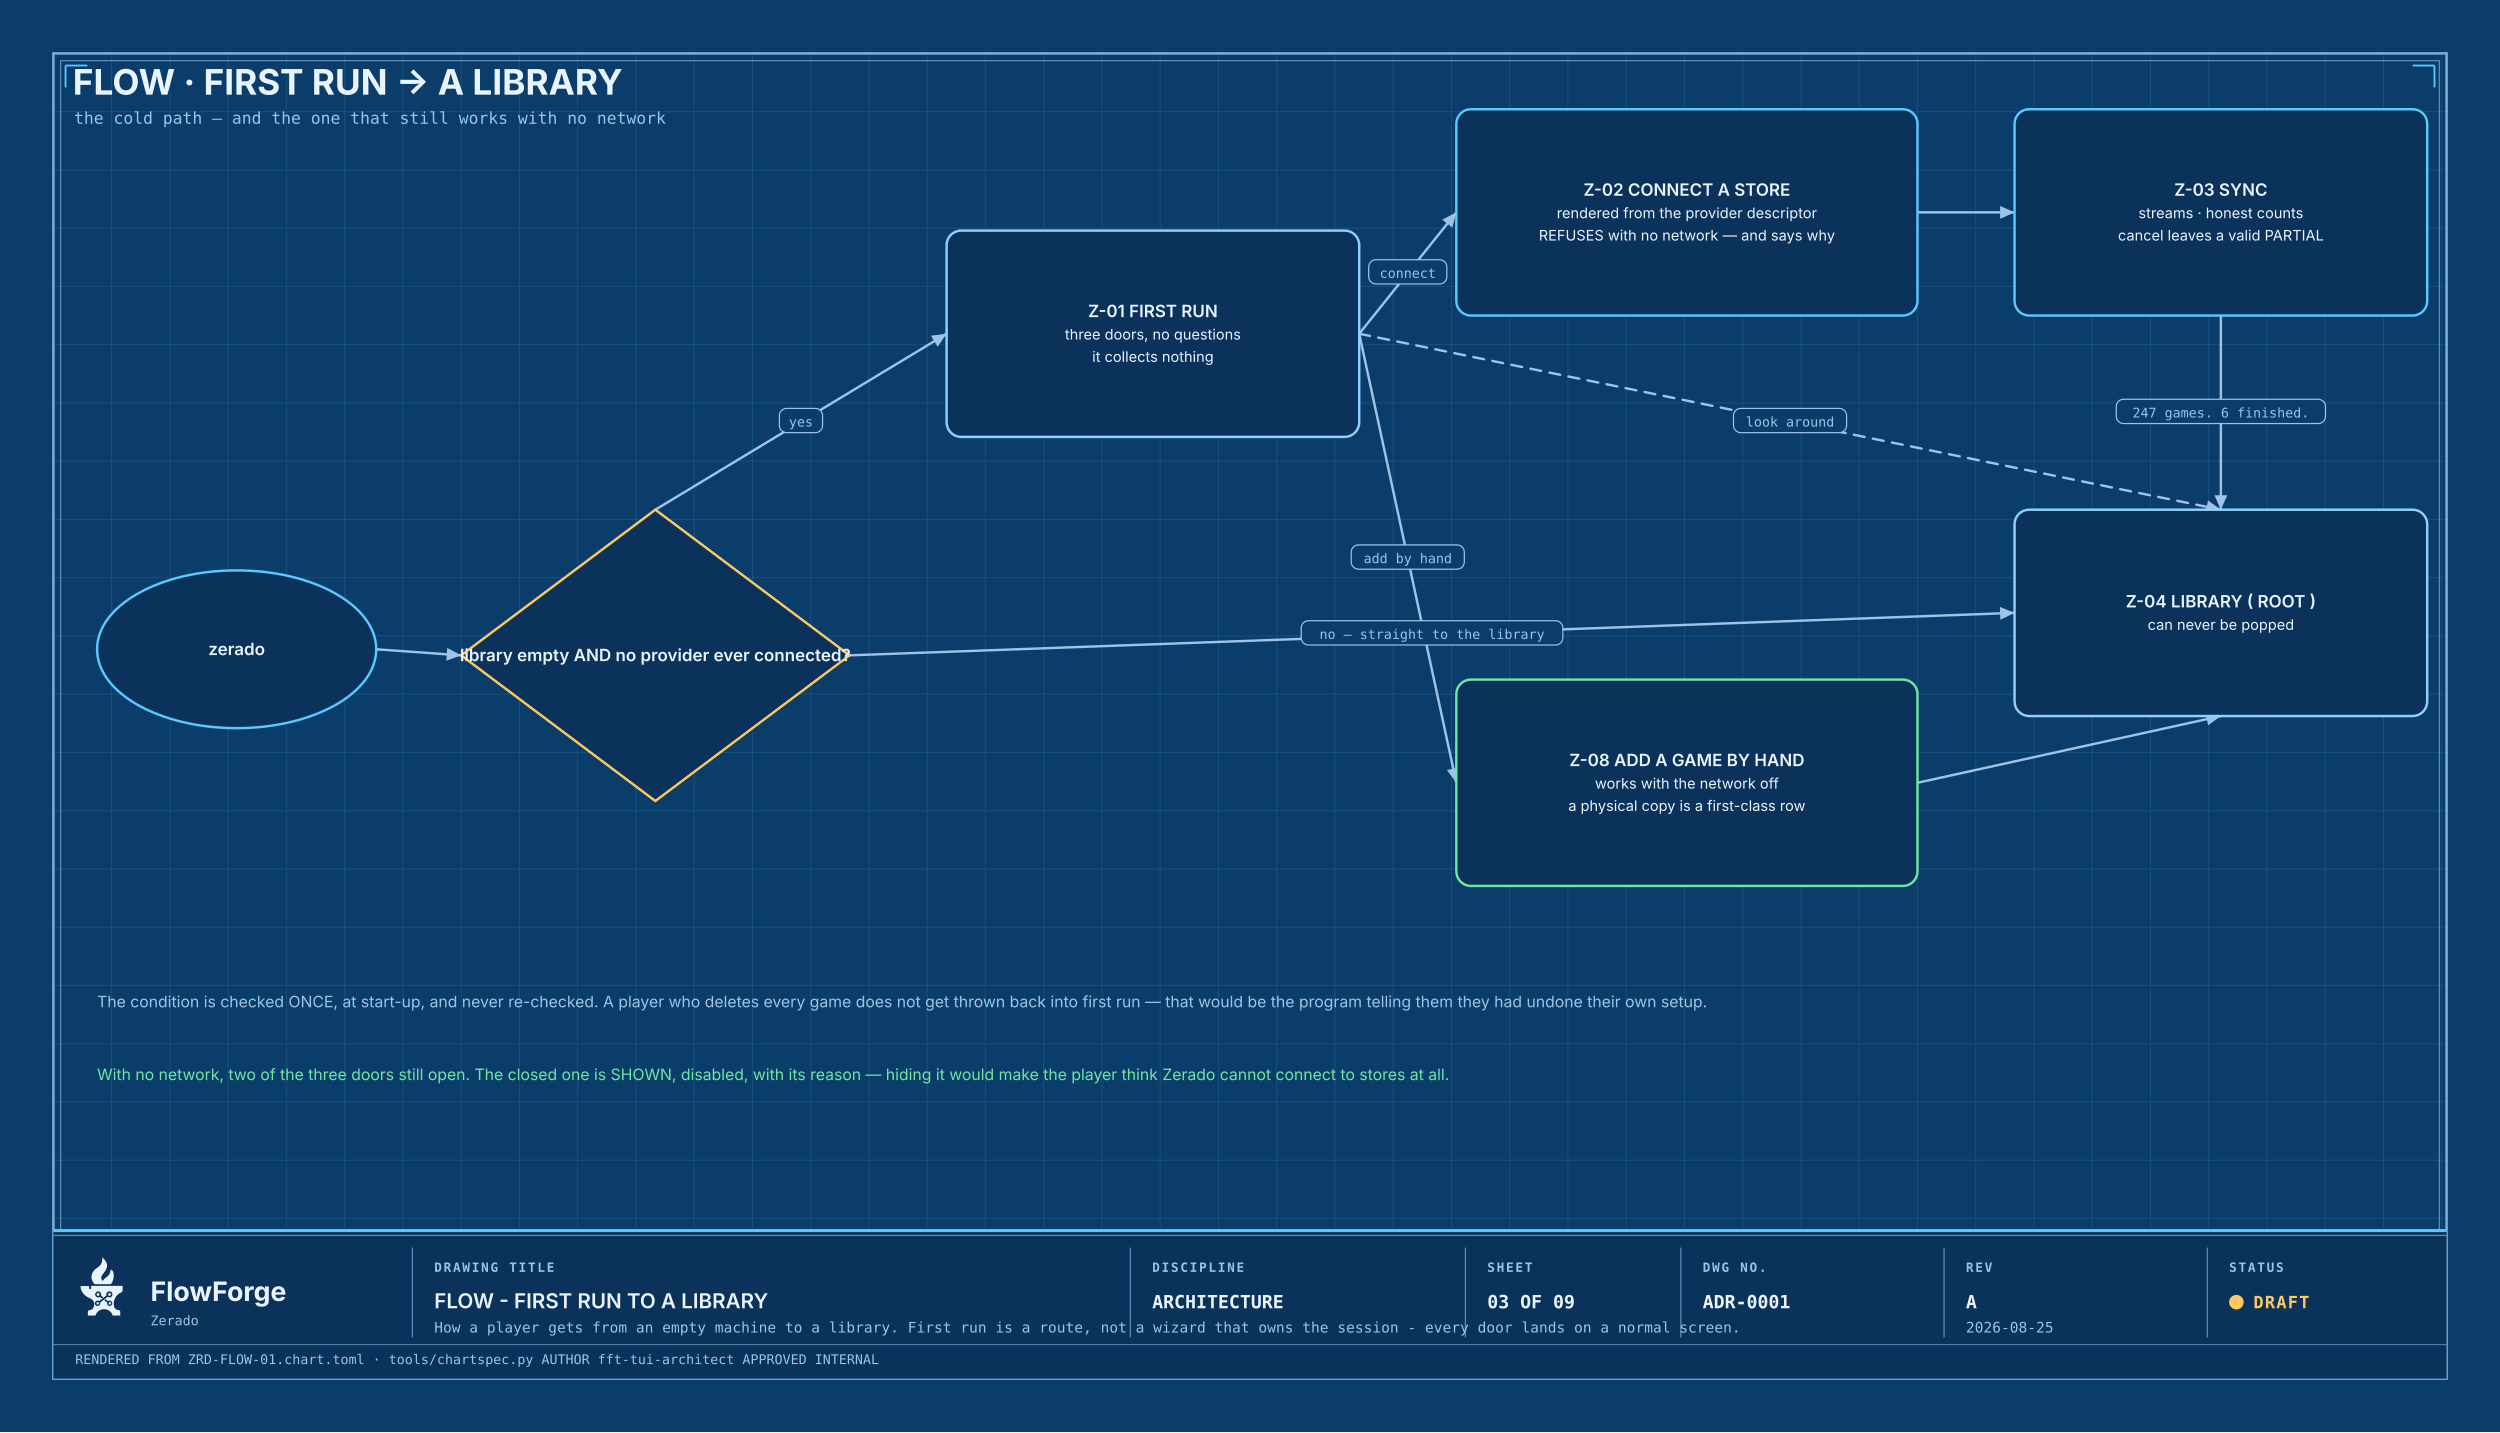
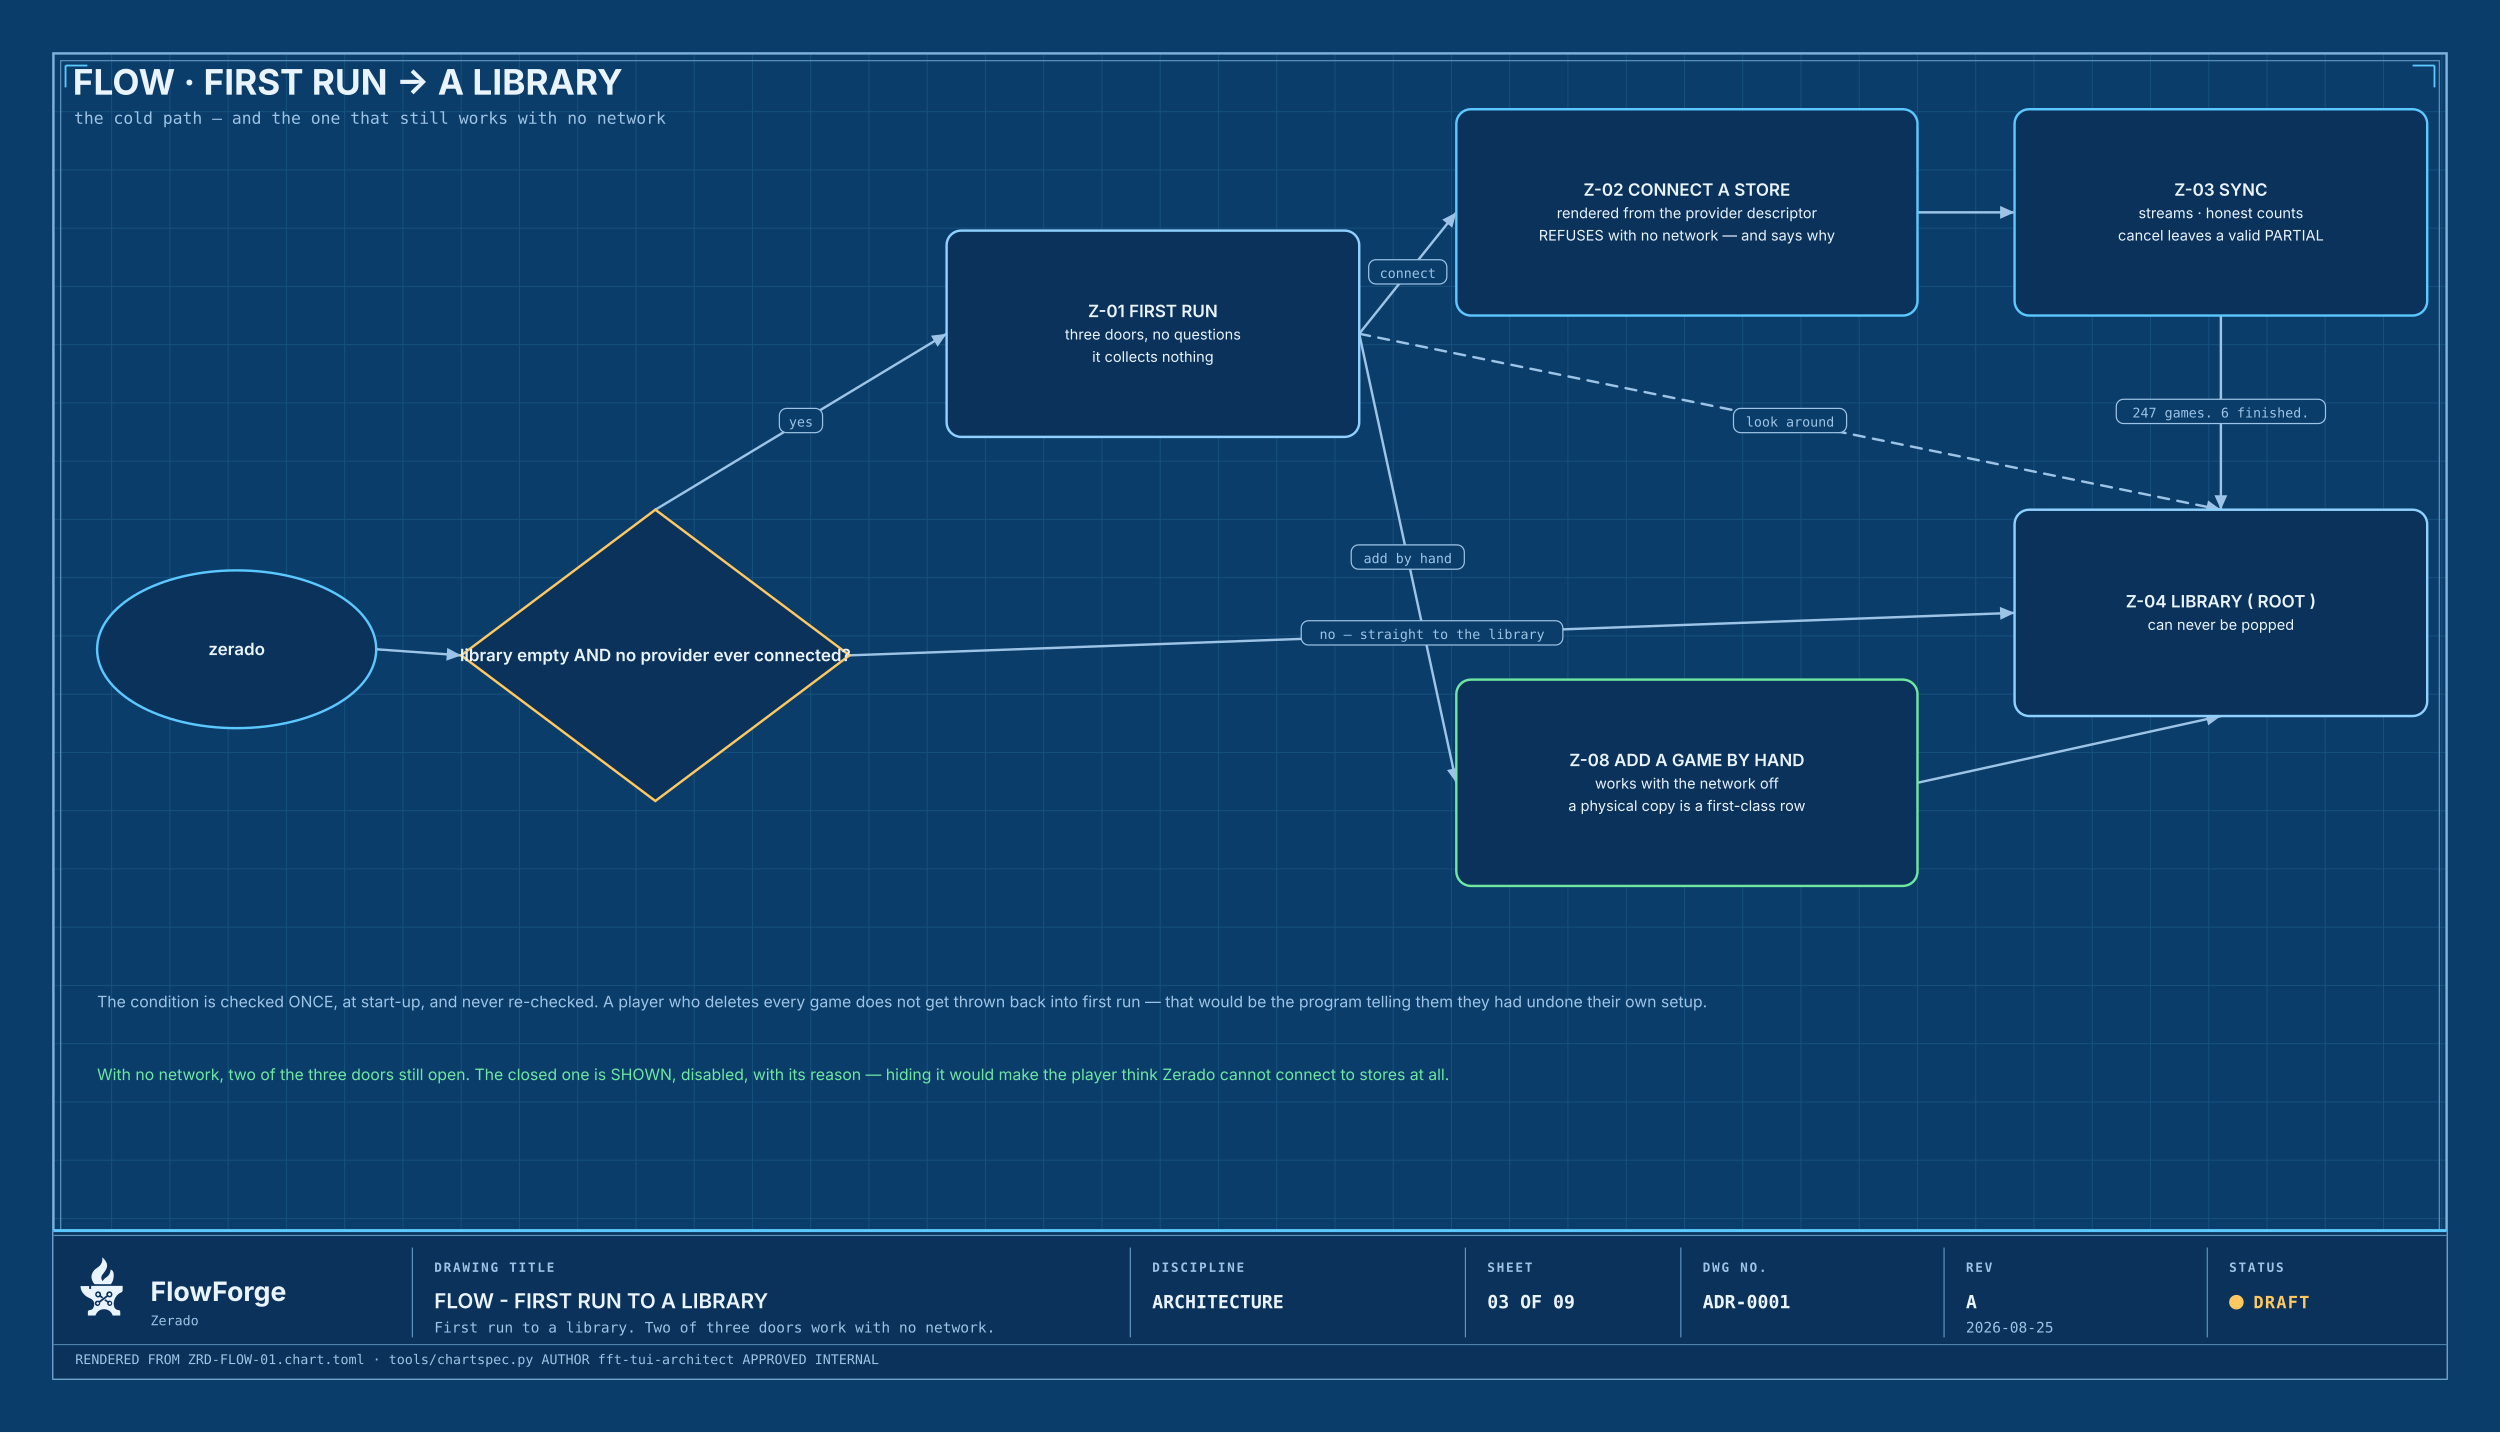
<svg xmlns="http://www.w3.org/2000/svg" width="2060" height="1180" viewBox="0 0 2060 1180" font-family="'Segoe UI', 'Helvetica Neue', Inter, Arial, sans-serif">
  <rect x="0" y="0" width="2060" height="1180" fill="#0B3D6B" />
  <line x1="44" y1="44" x2="44" y2="1136" stroke="#16527F" stroke-width="0.75" />
  <line x1="92" y1="44" x2="92" y2="1136" stroke="#16527F" stroke-width="0.75" />
  <line x1="140" y1="44" x2="140" y2="1136" stroke="#16527F" stroke-width="0.75" />
  <line x1="188" y1="44" x2="188" y2="1136" stroke="#16527F" stroke-width="0.75" />
  <line x1="236" y1="44" x2="236" y2="1136" stroke="#16527F" stroke-width="0.75" />
  <line x1="284" y1="44" x2="284" y2="1136" stroke="#16527F" stroke-width="0.75" />
  <line x1="332" y1="44" x2="332" y2="1136" stroke="#16527F" stroke-width="0.75" />
  <line x1="380" y1="44" x2="380" y2="1136" stroke="#16527F" stroke-width="0.75" />
  <line x1="428" y1="44" x2="428" y2="1136" stroke="#16527F" stroke-width="0.75" />
  <line x1="476" y1="44" x2="476" y2="1136" stroke="#16527F" stroke-width="0.75" />
  <line x1="524" y1="44" x2="524" y2="1136" stroke="#16527F" stroke-width="0.75" />
  <line x1="572" y1="44" x2="572" y2="1136" stroke="#16527F" stroke-width="0.75" />
  <line x1="620" y1="44" x2="620" y2="1136" stroke="#16527F" stroke-width="0.75" />
  <line x1="668" y1="44" x2="668" y2="1136" stroke="#16527F" stroke-width="0.75" />
  <line x1="716" y1="44" x2="716" y2="1136" stroke="#16527F" stroke-width="0.75" />
  <line x1="764" y1="44" x2="764" y2="1136" stroke="#16527F" stroke-width="0.75" />
  <line x1="812" y1="44" x2="812" y2="1136" stroke="#16527F" stroke-width="0.75" />
  <line x1="860" y1="44" x2="860" y2="1136" stroke="#16527F" stroke-width="0.75" />
  <line x1="908" y1="44" x2="908" y2="1136" stroke="#16527F" stroke-width="0.75" />
  <line x1="956" y1="44" x2="956" y2="1136" stroke="#16527F" stroke-width="0.75" />
  <line x1="1004" y1="44" x2="1004" y2="1136" stroke="#16527F" stroke-width="0.75" />
  <line x1="1052" y1="44" x2="1052" y2="1136" stroke="#16527F" stroke-width="0.75" />
  <line x1="1100" y1="44" x2="1100" y2="1136" stroke="#16527F" stroke-width="0.75" />
  <line x1="1148" y1="44" x2="1148" y2="1136" stroke="#16527F" stroke-width="0.75" />
  <line x1="1196" y1="44" x2="1196" y2="1136" stroke="#16527F" stroke-width="0.75" />
  <line x1="1244" y1="44" x2="1244" y2="1136" stroke="#16527F" stroke-width="0.75" />
  <line x1="1292" y1="44" x2="1292" y2="1136" stroke="#16527F" stroke-width="0.75" />
  <line x1="1340" y1="44" x2="1340" y2="1136" stroke="#16527F" stroke-width="0.75" />
  <line x1="1388" y1="44" x2="1388" y2="1136" stroke="#16527F" stroke-width="0.75" />
  <line x1="1436" y1="44" x2="1436" y2="1136" stroke="#16527F" stroke-width="0.75" />
  <line x1="1484" y1="44" x2="1484" y2="1136" stroke="#16527F" stroke-width="0.75" />
  <line x1="1532" y1="44" x2="1532" y2="1136" stroke="#16527F" stroke-width="0.75" />
  <line x1="1580" y1="44" x2="1580" y2="1136" stroke="#16527F" stroke-width="0.75" />
  <line x1="1628" y1="44" x2="1628" y2="1136" stroke="#16527F" stroke-width="0.75" />
  <line x1="1676" y1="44" x2="1676" y2="1136" stroke="#16527F" stroke-width="0.75" />
  <line x1="1724" y1="44" x2="1724" y2="1136" stroke="#16527F" stroke-width="0.75" />
  <line x1="1772" y1="44" x2="1772" y2="1136" stroke="#16527F" stroke-width="0.75" />
  <line x1="1820" y1="44" x2="1820" y2="1136" stroke="#16527F" stroke-width="0.75" />
  <line x1="1868" y1="44" x2="1868" y2="1136" stroke="#16527F" stroke-width="0.75" />
  <line x1="1916" y1="44" x2="1916" y2="1136" stroke="#16527F" stroke-width="0.75" />
  <line x1="1964" y1="44" x2="1964" y2="1136" stroke="#16527F" stroke-width="0.75" />
  <line x1="2012" y1="44" x2="2012" y2="1136" stroke="#16527F" stroke-width="0.75" />
  <line x1="44" y1="44" x2="2016" y2="44" stroke="#16527F" stroke-width="0.75" />
  <line x1="44" y1="92" x2="2016" y2="92" stroke="#16527F" stroke-width="0.75" />
  <line x1="44" y1="140" x2="2016" y2="140" stroke="#16527F" stroke-width="0.75" />
  <line x1="44" y1="188" x2="2016" y2="188" stroke="#16527F" stroke-width="0.75" />
  <line x1="44" y1="236" x2="2016" y2="236" stroke="#16527F" stroke-width="0.75" />
  <line x1="44" y1="284" x2="2016" y2="284" stroke="#16527F" stroke-width="0.75" />
  <line x1="44" y1="332" x2="2016" y2="332" stroke="#16527F" stroke-width="0.75" />
  <line x1="44" y1="380" x2="2016" y2="380" stroke="#16527F" stroke-width="0.75" />
  <line x1="44" y1="428" x2="2016" y2="428" stroke="#16527F" stroke-width="0.75" />
  <line x1="44" y1="476" x2="2016" y2="476" stroke="#16527F" stroke-width="0.75" />
  <line x1="44" y1="524" x2="2016" y2="524" stroke="#16527F" stroke-width="0.75" />
  <line x1="44" y1="572" x2="2016" y2="572" stroke="#16527F" stroke-width="0.75" />
  <line x1="44" y1="620" x2="2016" y2="620" stroke="#16527F" stroke-width="0.75" />
  <line x1="44" y1="668" x2="2016" y2="668" stroke="#16527F" stroke-width="0.75" />
  <line x1="44" y1="716" x2="2016" y2="716" stroke="#16527F" stroke-width="0.75" />
  <line x1="44" y1="764" x2="2016" y2="764" stroke="#16527F" stroke-width="0.75" />
  <line x1="44" y1="812" x2="2016" y2="812" stroke="#16527F" stroke-width="0.75" />
  <line x1="44" y1="860" x2="2016" y2="860" stroke="#16527F" stroke-width="0.75" />
  <line x1="44" y1="908" x2="2016" y2="908" stroke="#16527F" stroke-width="0.75" />
  <line x1="44" y1="956" x2="2016" y2="956" stroke="#16527F" stroke-width="0.75" />
  <line x1="44" y1="1004" x2="2016" y2="1004" stroke="#16527F" stroke-width="0.75" />
  <line x1="44" y1="1052" x2="2016" y2="1052" stroke="#16527F" stroke-width="0.75" />
  <line x1="44" y1="1100" x2="2016" y2="1100" stroke="#16527F" stroke-width="0.75" />
  <rect x="44" y="44" width="1972" height="1092" fill="none" stroke="#7FB2DA" stroke-width="2" />
  <rect x="50" y="50" width="1960" height="1080" fill="none" stroke="#5C93BE" stroke-width="1" />
  <line x1="54" y1="54" x2="72" y2="54" stroke="#5BC8FF" stroke-width="1.5" />
  <line x1="54" y1="54" x2="54" y2="72" stroke="#5BC8FF" stroke-width="1.5" />
  <line x1="2006" y1="54" x2="1988" y2="54" stroke="#5BC8FF" stroke-width="1.5" />
  <line x1="2006" y1="54" x2="2006" y2="72" stroke="#5BC8FF" stroke-width="1.5" />
  <line x1="54" y1="1126" x2="72" y2="1126" stroke="#5BC8FF" stroke-width="1.5" />
  <line x1="54" y1="1126" x2="54" y2="1108" stroke="#5BC8FF" stroke-width="1.5" />
  <line x1="2006" y1="1126" x2="1988" y2="1126" stroke="#5BC8FF" stroke-width="1.5" />
  <line x1="2006" y1="1126" x2="2006" y2="1108" stroke="#5BC8FF" stroke-width="1.5" />
  <text x="60" y="78" font-family="'Segoe UI', 'Helvetica Neue', Inter, Arial, sans-serif" font-size="29" font-weight="700" fill="#EAF4FF">FLOW  ·  FIRST RUN  →  A LIBRARY</text>
  <text x="61" y="102" font-family="ui-monospace, 'Cascadia Code', 'JetBrains Mono', monospace" font-size="13.5" fill="#9DC4E6">the cold path — and the one that still works with no network</text>
  <polyline points="310.0,535.0 380.0,540.0" fill="none" stroke="#9DC4E6" stroke-width="2.0" stroke-linejoin="round" stroke-linecap="round" />
  <polygon points="380.0,540.0 367.8,544.4 368.5,533.9" fill="#9DC4E6" />
  <polyline points="540.0,420.0 780.0,275.0" fill="none" stroke="#9DC4E6" stroke-width="2.0" stroke-linejoin="round" stroke-linecap="round" />
  <polygon points="780.0,275.0 772.6,285.7 767.1,276.6" fill="#9DC4E6" />
  <polyline points="700.0,540.0 1660.0,505.0" fill="none" stroke="#9DC4E6" stroke-width="2.0" stroke-linejoin="round" stroke-linecap="round" />
  <polygon points="1660.0,505.0 1648.3,510.7 1647.9,500.1" fill="#9DC4E6" />
  <polyline points="1120.0,275.0 1200.0,175.0" fill="none" stroke="#9DC4E6" stroke-width="2.0" stroke-linejoin="round" stroke-linecap="round" />
  <polygon points="1200.0,175.0 1196.7,187.6 1188.4,181.0" fill="#9DC4E6" />
  <polyline points="1120.0,275.0 1200.0,645.0" fill="none" stroke="#9DC4E6" stroke-width="2.0" stroke-linejoin="round" stroke-linecap="round" />
  <polygon points="1200.0,645.0 1192.3,634.5 1202.7,632.3" fill="#9DC4E6" />
  <polyline points="1120.0,275.0 1830.0,420.0" fill="none" stroke="#9DC4E6" stroke-width="2.0" stroke-dasharray="9 7" stroke-linejoin="round" stroke-linecap="round" />
  <polygon points="1830.0,420.0 1817.3,422.8 1819.4,412.4" fill="#9DC4E6" />
  <polyline points="1580.0,175.0 1660.0,175.0" fill="none" stroke="#9DC4E6" stroke-width="2.0" stroke-linejoin="round" stroke-linecap="round" />
  <polygon points="1660.0,175.0 1648.1,180.3 1648.1,169.7" fill="#9DC4E6" />
  <polyline points="1830.0,260.0 1830.0,420.0" fill="none" stroke="#9DC4E6" stroke-width="2.0" stroke-linejoin="round" stroke-linecap="round" />
  <polygon points="1830.0,420.0 1824.7,408.1 1835.3,408.1" fill="#9DC4E6" />
  <polyline points="1580.0,645.0 1830.0,590.0" fill="none" stroke="#9DC4E6" stroke-width="2.0" stroke-linejoin="round" stroke-linecap="round" />
  <polygon points="1830.0,590.0 1819.5,597.7 1817.3,587.4" fill="#9DC4E6" />
  <ellipse cx="195.0" cy="535.0" rx="115.0" ry="65.0" fill="#0A325A" stroke="#5BC8FF" stroke-width="2.0" />
  <text x="195.0" y="539.8" font-family="'Segoe UI', 'Helvetica Neue', Inter, Arial, sans-serif" font-size="14" fill="#EAF4FF" text-anchor="middle" font-weight="600">zerado</text>
  <polygon points="540.0,420.0 700.0,540.0 540.0,660.0 380.0,540.0" fill="#0A325A" stroke="#FFC861" stroke-width="2.0" />
  <text x="540.0" y="544.8" font-family="'Segoe UI', 'Helvetica Neue', Inter, Arial, sans-serif" font-size="14" fill="#EAF4FF" text-anchor="middle" font-weight="600">library empty AND no provider ever connected?</text>
  <rect x="780.0" y="190.0" width="340.0" height="170.0" rx="12" ry="12" fill="#0A325A" stroke="#8FD0FF" stroke-width="2.0" />
  <text x="950.0" y="261.3" font-family="'Segoe UI', 'Helvetica Neue', Inter, Arial, sans-serif" font-size="14" fill="#EAF4FF" text-anchor="middle" font-weight="600">Z-01  FIRST RUN</text>
  <text x="950.0" y="279.8" font-family="'Segoe UI', 'Helvetica Neue', Inter, Arial, sans-serif" font-size="12" fill="#EAF4FF" text-anchor="middle" font-weight="400">three doors, no questions</text>
  <text x="950.0" y="298.2" font-family="'Segoe UI', 'Helvetica Neue', Inter, Arial, sans-serif" font-size="12" fill="#EAF4FF" text-anchor="middle" font-weight="400">it collects nothing</text>
  <rect x="1200.0" y="90.0" width="380.0" height="170.0" rx="12" ry="12" fill="#0A325A" stroke="#5BC8FF" stroke-width="2.0" />
  <text x="1390.0" y="161.3" font-family="'Segoe UI', 'Helvetica Neue', Inter, Arial, sans-serif" font-size="14" fill="#EAF4FF" text-anchor="middle" font-weight="600">Z-02  CONNECT A STORE</text>
  <text x="1390.0" y="179.8" font-family="'Segoe UI', 'Helvetica Neue', Inter, Arial, sans-serif" font-size="12" fill="#EAF4FF" text-anchor="middle" font-weight="400">rendered from the provider descriptor</text>
  <text x="1390.0" y="198.2" font-family="'Segoe UI', 'Helvetica Neue', Inter, Arial, sans-serif" font-size="12" fill="#EAF4FF" text-anchor="middle" font-weight="400">REFUSES with no network — and says why</text>
  <rect x="1660.0" y="90.0" width="340.0" height="170.0" rx="12" ry="12" fill="#0A325A" stroke="#5BC8FF" stroke-width="2.0" />
  <text x="1830.0" y="161.3" font-family="'Segoe UI', 'Helvetica Neue', Inter, Arial, sans-serif" font-size="14" fill="#EAF4FF" text-anchor="middle" font-weight="600">Z-03  SYNC</text>
  <text x="1830.0" y="179.8" font-family="'Segoe UI', 'Helvetica Neue', Inter, Arial, sans-serif" font-size="12" fill="#EAF4FF" text-anchor="middle" font-weight="400">streams · honest counts</text>
  <text x="1830.0" y="198.2" font-family="'Segoe UI', 'Helvetica Neue', Inter, Arial, sans-serif" font-size="12" fill="#EAF4FF" text-anchor="middle" font-weight="400">cancel leaves a valid PARTIAL</text>
  <rect x="1200.0" y="560.0" width="380.0" height="170.0" rx="12" ry="12" fill="#0A325A" stroke="#6EE7A0" stroke-width="2.0" />
  <text x="1390.0" y="631.3" font-family="'Segoe UI', 'Helvetica Neue', Inter, Arial, sans-serif" font-size="14" fill="#EAF4FF" text-anchor="middle" font-weight="600">Z-08  ADD A GAME BY HAND</text>
  <text x="1390.0" y="649.8" font-family="'Segoe UI', 'Helvetica Neue', Inter, Arial, sans-serif" font-size="12" fill="#EAF4FF" text-anchor="middle" font-weight="400">works with the network off</text>
  <text x="1390.0" y="668.2" font-family="'Segoe UI', 'Helvetica Neue', Inter, Arial, sans-serif" font-size="12" fill="#EAF4FF" text-anchor="middle" font-weight="400">a physical copy is a first-class row</text>
  <rect x="1660.0" y="420.0" width="340.0" height="170.0" rx="12" ry="12" fill="#0A325A" stroke="#8FD0FF" stroke-width="2.0" />
  <text x="1830.0" y="500.5" font-family="'Segoe UI', 'Helvetica Neue', Inter, Arial, sans-serif" font-size="14" fill="#EAF4FF" text-anchor="middle" font-weight="600">Z-04  LIBRARY   ( ROOT )</text>
  <text x="1830.0" y="519.0" font-family="'Segoe UI', 'Helvetica Neue', Inter, Arial, sans-serif" font-size="12" fill="#EAF4FF" text-anchor="middle" font-weight="400">can never be popped</text>
  <rect x="642.2" y="336.5" width="35.6" height="20" rx="6" fill="#0B3D6B" stroke="#9DC4E6" stroke-width="1" opacity="1" />
  <text x="660.0" y="351.5" font-family="ui-monospace, 'Cascadia Code', 'JetBrains Mono', monospace" font-size="11" fill="#9DC4E6" text-anchor="middle">yes</text>
  <rect x="1072.2" y="511.5" width="215.6" height="20" rx="6" fill="#0B3D6B" stroke="#9DC4E6" stroke-width="1" opacity="1" />
  <text x="1180.0" y="526.5" font-family="ui-monospace, 'Cascadia Code', 'JetBrains Mono', monospace" font-size="11" fill="#9DC4E6" text-anchor="middle">no — straight to the library</text>
  <rect x="1127.8" y="214.0" width="64.4" height="20" rx="6" fill="#0B3D6B" stroke="#9DC4E6" stroke-width="1" opacity="1" />
  <text x="1160.0" y="229.0" font-family="ui-monospace, 'Cascadia Code', 'JetBrains Mono', monospace" font-size="11" fill="#9DC4E6" text-anchor="middle">connect</text>
  <rect x="1113.4" y="449.0" width="93.2" height="20" rx="6" fill="#0B3D6B" stroke="#9DC4E6" stroke-width="1" opacity="1" />
  <text x="1160.0" y="464.0" font-family="ui-monospace, 'Cascadia Code', 'JetBrains Mono', monospace" font-size="11" fill="#9DC4E6" text-anchor="middle">add by hand</text>
  <rect x="1428.4" y="336.5" width="93.2" height="20" rx="6" fill="#0B3D6B" stroke="#9DC4E6" stroke-width="1" opacity="1" />
  <text x="1475.0" y="351.5" font-family="ui-monospace, 'Cascadia Code', 'JetBrains Mono', monospace" font-size="11" fill="#9DC4E6" text-anchor="middle">look around</text>
  <rect x="1743.8" y="329.0" width="172.4" height="20" rx="6" fill="#0B3D6B" stroke="#9DC4E6" stroke-width="1" opacity="1" />
  <text x="1830.0" y="344.0" font-family="ui-monospace, 'Cascadia Code', 'JetBrains Mono', monospace" font-size="11" fill="#9DC4E6" text-anchor="middle">247 games. 6 finished.</text>
  <text x="80.0" y="830.0" font-family="'Segoe UI', 'Helvetica Neue', Inter, Arial, sans-serif" font-size="13" fill="#9DC4E6" text-anchor="start" font-weight="normal">The condition is checked ONCE, at start-up, and never re-checked. A player who deletes every game does not get thrown back into first run — that would be the program telling them they had undone their own setup.</text>
  <text x="80.0" y="890.0" font-family="'Segoe UI', 'Helvetica Neue', Inter, Arial, sans-serif" font-size="13" fill="#6EE7A0" text-anchor="start" font-weight="normal">With no network, two of the three doors still open. The closed one is SHOWN, disabled, with its reason — hiding it would make the player think Zerado cannot connect to stores at all.</text>
  <rect x="44" y="1014" width="1972" height="122" fill="#0A325A" />
  <line x1="44" y1="1014" x2="2016" y2="1014" stroke="#5BC8FF" stroke-width="2.5" />
  <line x1="44" y1="1018" x2="2016" y2="1018" stroke="#5C93BE" stroke-width="1" />
  <line x1="339.8" y1="1028" x2="339.8" y2="1102" stroke="#5C93BE" stroke-width="1" />
  <line x1="931.4" y1="1028" x2="931.4" y2="1102" stroke="#5C93BE" stroke-width="1" />
  <line x1="1207.5" y1="1028" x2="1207.5" y2="1102" stroke="#5C93BE" stroke-width="1" />
  <line x1="1385.0" y1="1028" x2="1385.0" y2="1102" stroke="#5C93BE" stroke-width="1" />
  <line x1="1601.9" y1="1028" x2="1601.9" y2="1102" stroke="#5C93BE" stroke-width="1" />
  <line x1="1818.8" y1="1028" x2="1818.8" y2="1102" stroke="#5C93BE" stroke-width="1" />
  <g transform="translate(58.0,1033.0) scale(1.5)" fill="#EAF4FF" stroke="none">
    <path d="M14.5,22.4c0-.4.3-.7.7-.7s.7.3.7.7-.3.7-.7.7-.7-.3-.7-.7Z" />
    <path d="M15,26.7c-.3,0-.6.3-.6.6s.3.6.6.6.6-.3.6-.6-.3-.6-.6-.6ZM21.5,21.7c-.4,0-.7.3-.7.7s.3.7.7.7.7-.3.7-.7-.3-.7-.7-.7ZM21.5,21.7c-.4,0-.7.3-.7.7s.3.7.7.7.7-.3.7-.7-.3-.7-.7-.7ZM15,26.7c-.3,0-.6.3-.6.6s.3.6.6.6.6-.3.6-.6-.3-.6-.6-.6ZM11.4,17.8v1.6h-1.1v-1.6h-4.7s-.5,4.4,5.3,6.8c0,0,2.2.9,2.2,3h0c0,.2,0,3.4-2.5,3.4-.6,0-1,.5-1,1v2h4.2c0-.1,0-.3.1-.4.5-1.1,1.3-2.1,2.4-2.6.6-.3,1.4-.5,2.2-.5s1.5.2,2.2.5c.8.4,1.5,1,2,1.8.2.4.4.8.5,1.2h4.2v-2c0-.6-.5-1-1-1,0,0-2.4,0-2.6-3.1,0-.5,0-.7,0-1,.2-1.9,1.3-3.8,2.8-4.9,0,0,.2-.1.3-.2.3-.2.7-.3,1-.5.4-.1.8-.6.8-1.1v-2.5H11.4ZM15.2,20.7c.9,0,1.7.7,1.7,1.7s0,.4-.1.6l1.3,1-.7.6-1.1-.8c-.3.2-.6.3-1,.3-.9,0-1.7-.7-1.7-1.7s.7-1.7,1.7-1.7ZM21.7,28.8c-.8,0-1.5-.7-1.5-1.5s0-.3,0-.5l-1.6-1.2.7-.6,1.4,1.1c.2-.2.5-.3.8-.3.8,0,1.5.7,1.5,1.5s-.7,1.5-1.5,1.5ZM21.5,24c-.4,0-.7-.1-1-.3l-4.1,3.1c0,.2,0,.3,0,.5,0,.8-.7,1.5-1.5,1.5s-1.5-.7-1.5-1.5.7-1.5,1.5-1.5.6,0,.8.3l4.1-3.1c0-.2-.1-.4-.1-.6,0-.9.7-1.7,1.7-1.7s1.7.7,1.7,1.7-.7,1.7-1.7,1.7ZM21.7,26.7c-.3,0-.6.3-.6.6s.3.6.6.6.6-.3.6-.6-.3-.6-.6-.6ZM21.5,21.7c-.4,0-.7.3-.7.7s.3.7.7.7.7-.3.7-.7-.3-.7-.7-.7ZM15,26.7c-.3,0-.6.3-.6.6s.3.6.6.6.6-.3.6-.6-.3-.6-.6-.6Z" />
    <path d="M17.4,1.9s1.1,3.5-2.6,5.8c-3.7,2.3-3.2,5.5-3.2,5.5,0,0,.3,2.5,1.8,3.6h8.8s1.5-1.4,1.6-4.7-1.7-3.3-1.7-3.3c0,0,0,2.6-2.1,4s-2.2,2.3-2.2,2.3c0,0-1.8-1.6-.1-3.7s3.4-4.4,1.9-6.9-2.3-2.4-2.3-2.4Z" />
    <path d="M15.6,27.3c0,.3-.3.6-.6.6s-.6-.3-.6-.6.3-.6.6-.6.6.3.6.6Z" />
    <path d="M22.2,22.4c0,.4-.3.7-.7.7s-.7-.3-.7-.7.3-.7.7-.7.7.3.7.7Z" />
    <path d="M22.3,27.3c0,.3-.3.6-.6.6s-.6-.3-.6-.6.3-.6.6-.6.6.3.6.6Z" />
    <path d="M15.9,22.4c0,.4-.3.7-.7.7s-.7-.3-.7-.7.3-.7.7-.7.7.3.7.7Z" />
  </g>
  <text x="124.0" y="1072" font-family="'Segoe UI', 'Helvetica Neue', Inter, Arial, sans-serif" font-size="22" font-weight="700" fill="#EAF4FF">FlowForge</text>
  <text x="124.0" y="1092" font-family="ui-monospace, 'Cascadia Code', 'JetBrains Mono', monospace" font-size="11" fill="#9DC4E6">Zerado</text>
  <text x="357.8" y="1048" font-family="ui-monospace, 'Cascadia Code', 'JetBrains Mono', monospace" font-size="10.5" font-weight="700" letter-spacing="1.4" fill="#9DC4E6">DRAWING TITLE</text>
  <text x="357.8" y="1078" font-family="'Segoe UI', 'Helvetica Neue', Inter, Arial, sans-serif" font-size="17" font-weight="600" fill="#EAF4FF">FLOW - FIRST RUN TO A LIBRARY</text>
-   <text x="357.8" y="1098" font-family="ui-monospace, 'Cascadia Code', 'JetBrains Mono', monospace" font-size="12" fill="#9DC4E6">How a player gets from an empty machine to a library. First run is a route, not a wizard that owns the session - every door lands on a normal screen.</text>
+   <text x="357.8" y="1098" font-family="ui-monospace, 'Cascadia Code', 'JetBrains Mono', monospace" font-size="12" fill="#9DC4E6">First run to a library. Two of three doors work with no network.</text>
  <text x="949.4" y="1048" font-family="ui-monospace, 'Cascadia Code', 'JetBrains Mono', monospace" font-size="10.5" font-weight="700" letter-spacing="1.4" fill="#9DC4E6">DISCIPLINE</text>
  <text x="949.4" y="1078" font-family="ui-monospace, 'Cascadia Code', 'JetBrains Mono', monospace" font-size="15" font-weight="600" fill="#EAF4FF">ARCHITECTURE</text>
  <text x="1225.5" y="1048" font-family="ui-monospace, 'Cascadia Code', 'JetBrains Mono', monospace" font-size="10.5" font-weight="700" letter-spacing="1.4" fill="#9DC4E6">SHEET</text>
  <text x="1225.5" y="1078" font-family="ui-monospace, 'Cascadia Code', 'JetBrains Mono', monospace" font-size="15" font-weight="600" fill="#EAF4FF">03 OF 09</text>
  <text x="1403.0" y="1048" font-family="ui-monospace, 'Cascadia Code', 'JetBrains Mono', monospace" font-size="10.5" font-weight="700" letter-spacing="1.4" fill="#9DC4E6">DWG NO.</text>
  <text x="1403.0" y="1078" font-family="ui-monospace, 'Cascadia Code', 'JetBrains Mono', monospace" font-size="15" font-weight="600" fill="#EAF4FF">ADR-0001</text>
  <text x="1619.9" y="1048" font-family="ui-monospace, 'Cascadia Code', 'JetBrains Mono', monospace" font-size="10.5" font-weight="700" letter-spacing="1.4" fill="#9DC4E6">REV</text>
  <text x="1619.9" y="1078" font-family="ui-monospace, 'Cascadia Code', 'JetBrains Mono', monospace" font-size="15" font-weight="600" fill="#EAF4FF">A</text>
  <text x="1619.9" y="1098" font-family="ui-monospace, 'Cascadia Code', 'JetBrains Mono', monospace" font-size="12" fill="#9DC4E6">2026-08-25</text>
  <text x="1836.8" y="1048" font-family="ui-monospace, 'Cascadia Code', 'JetBrains Mono', monospace" font-size="10.5" font-weight="700" letter-spacing="1.4" fill="#9DC4E6">STATUS</text>
  <circle cx="1842.8" cy="1073" r="6" fill="#FFC861" />
  <text x="1856.8" y="1078" font-family="ui-monospace, 'Cascadia Code', 'JetBrains Mono', monospace" font-size="14" font-weight="600" letter-spacing="1" fill="#FFC861">DRAFT</text>
  <line x1="44" y1="1108" x2="2016" y2="1108" stroke="#5C93BE" stroke-width="0.75" />
  <text x="62.0" y="1124" font-family="ui-monospace, 'Cascadia Code', 'JetBrains Mono', monospace" font-size="11" fill="#9DC4E6">RENDERED FROM  ZRD-FLOW-01.chart.toml · tools/chartspec.py      AUTHOR fft-tui-architect      APPROVED       INTERNAL</text>
</svg>
